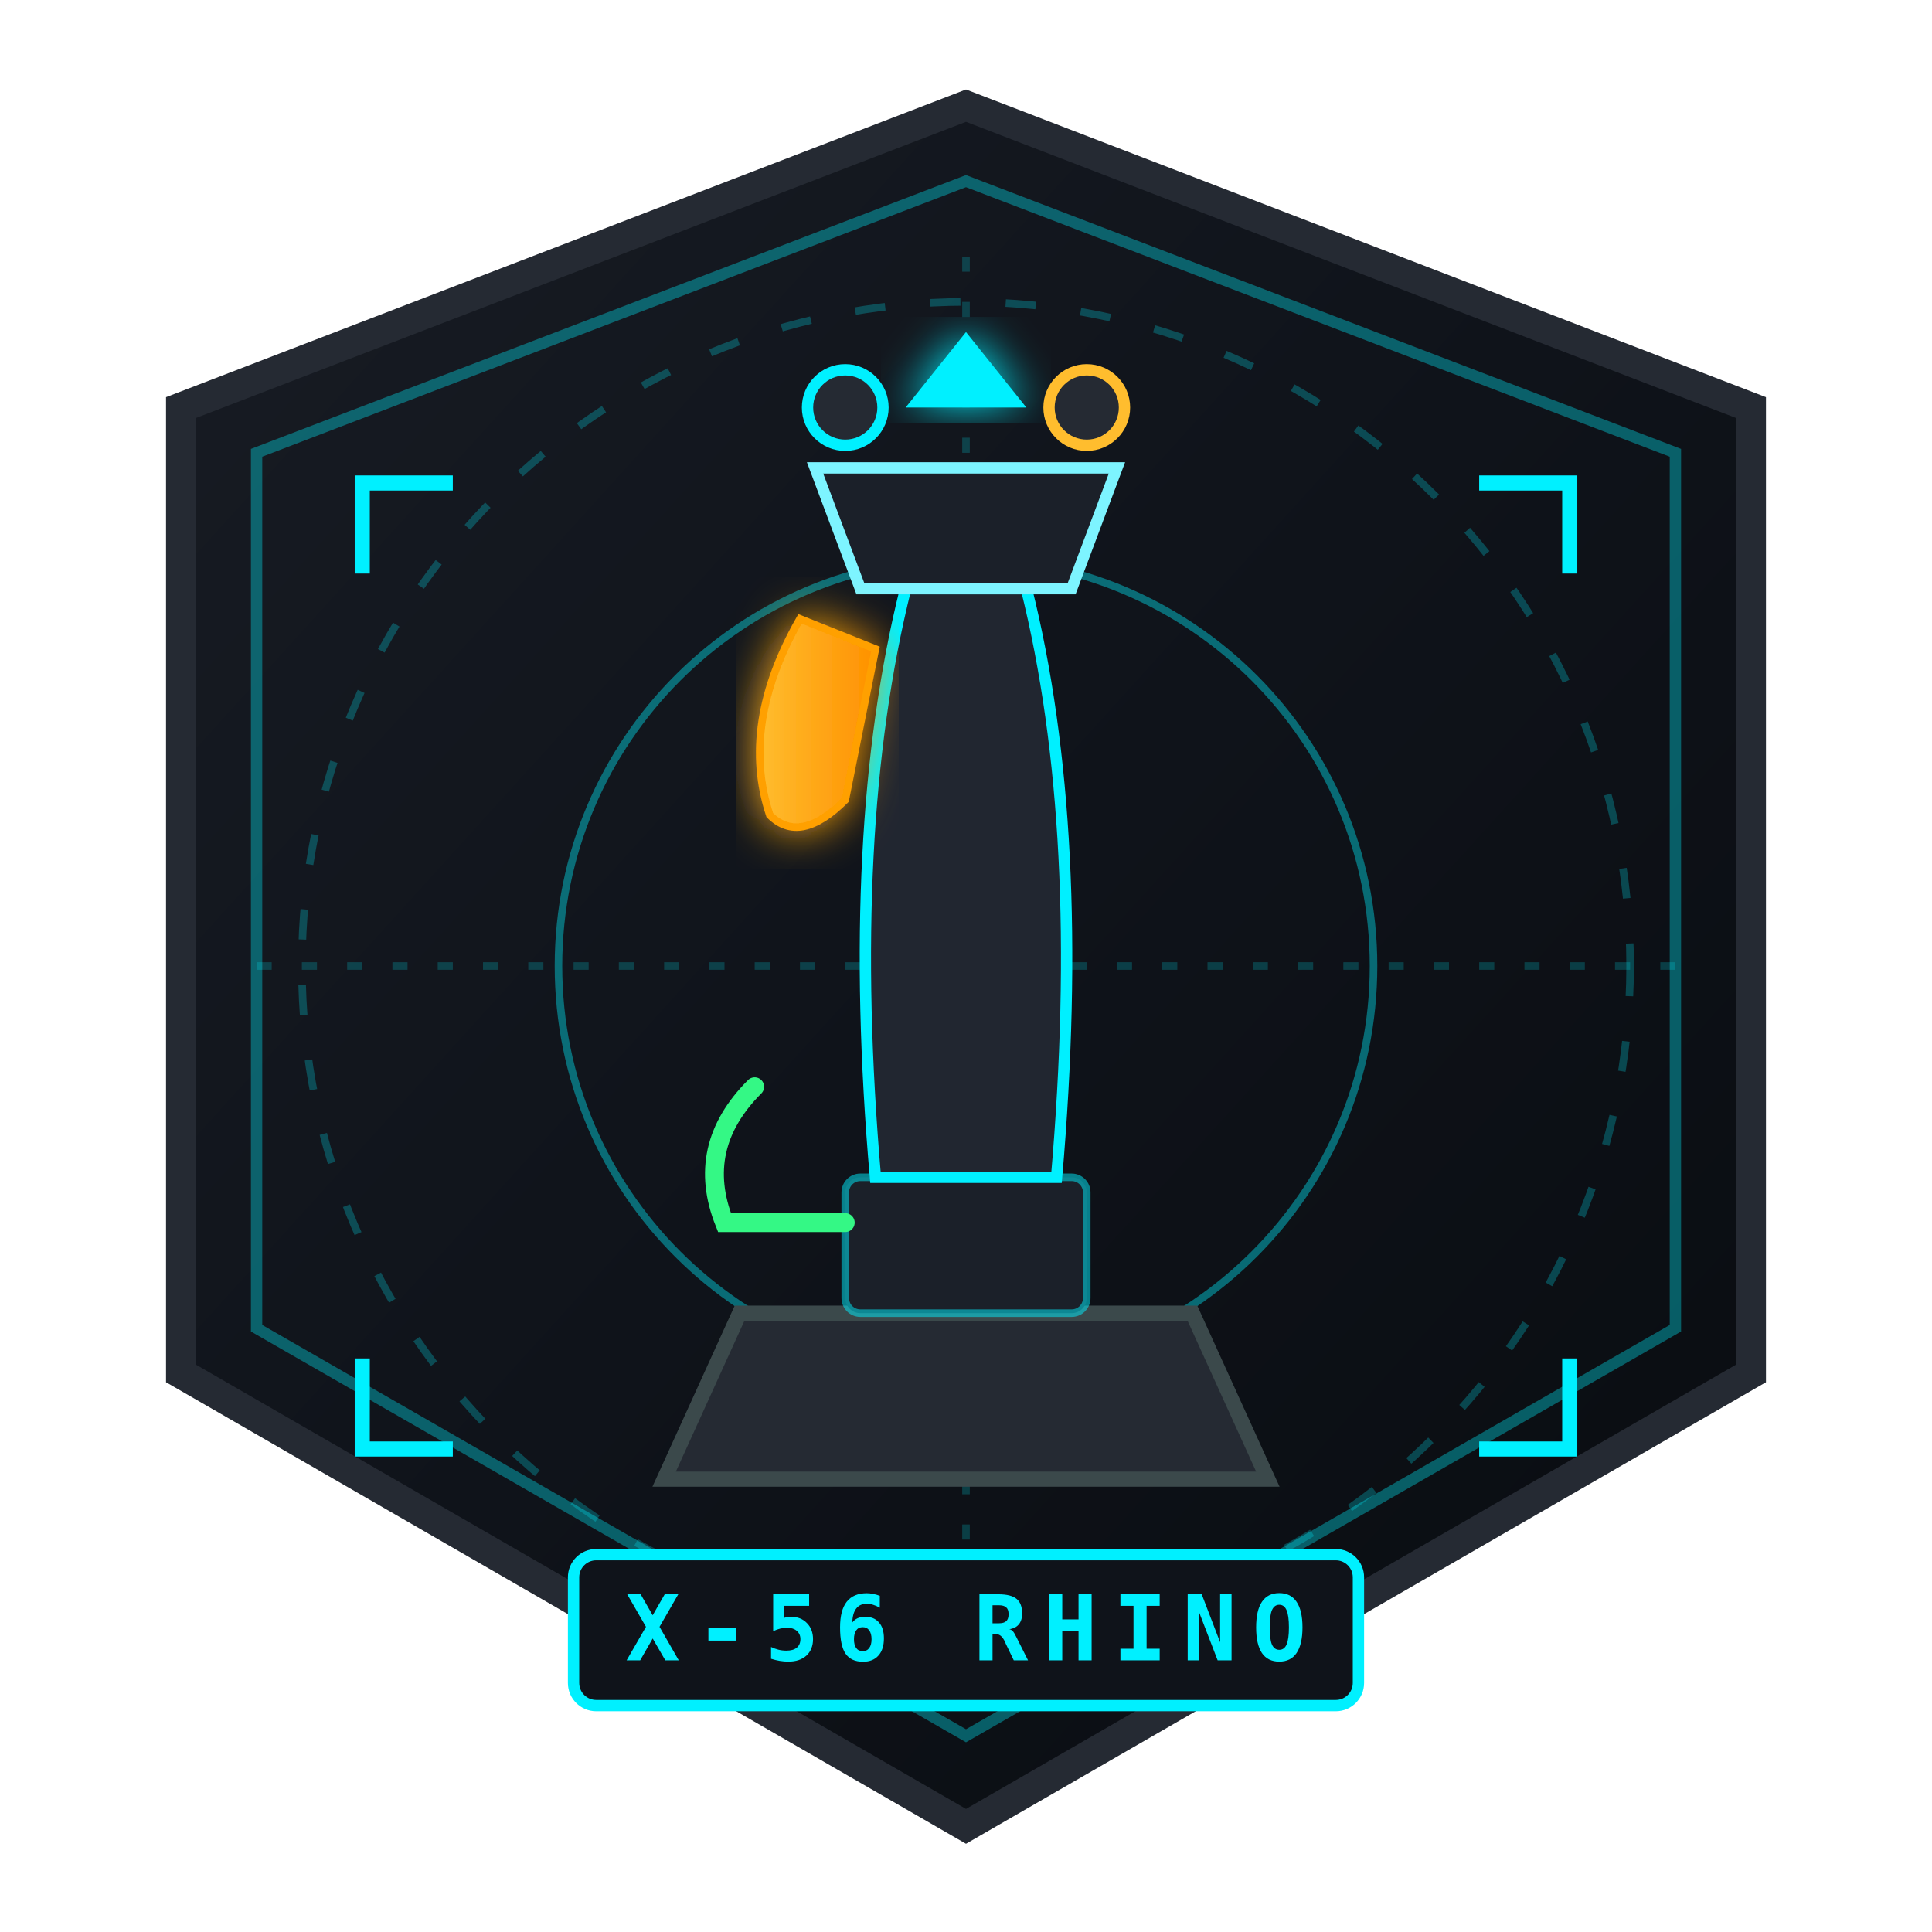
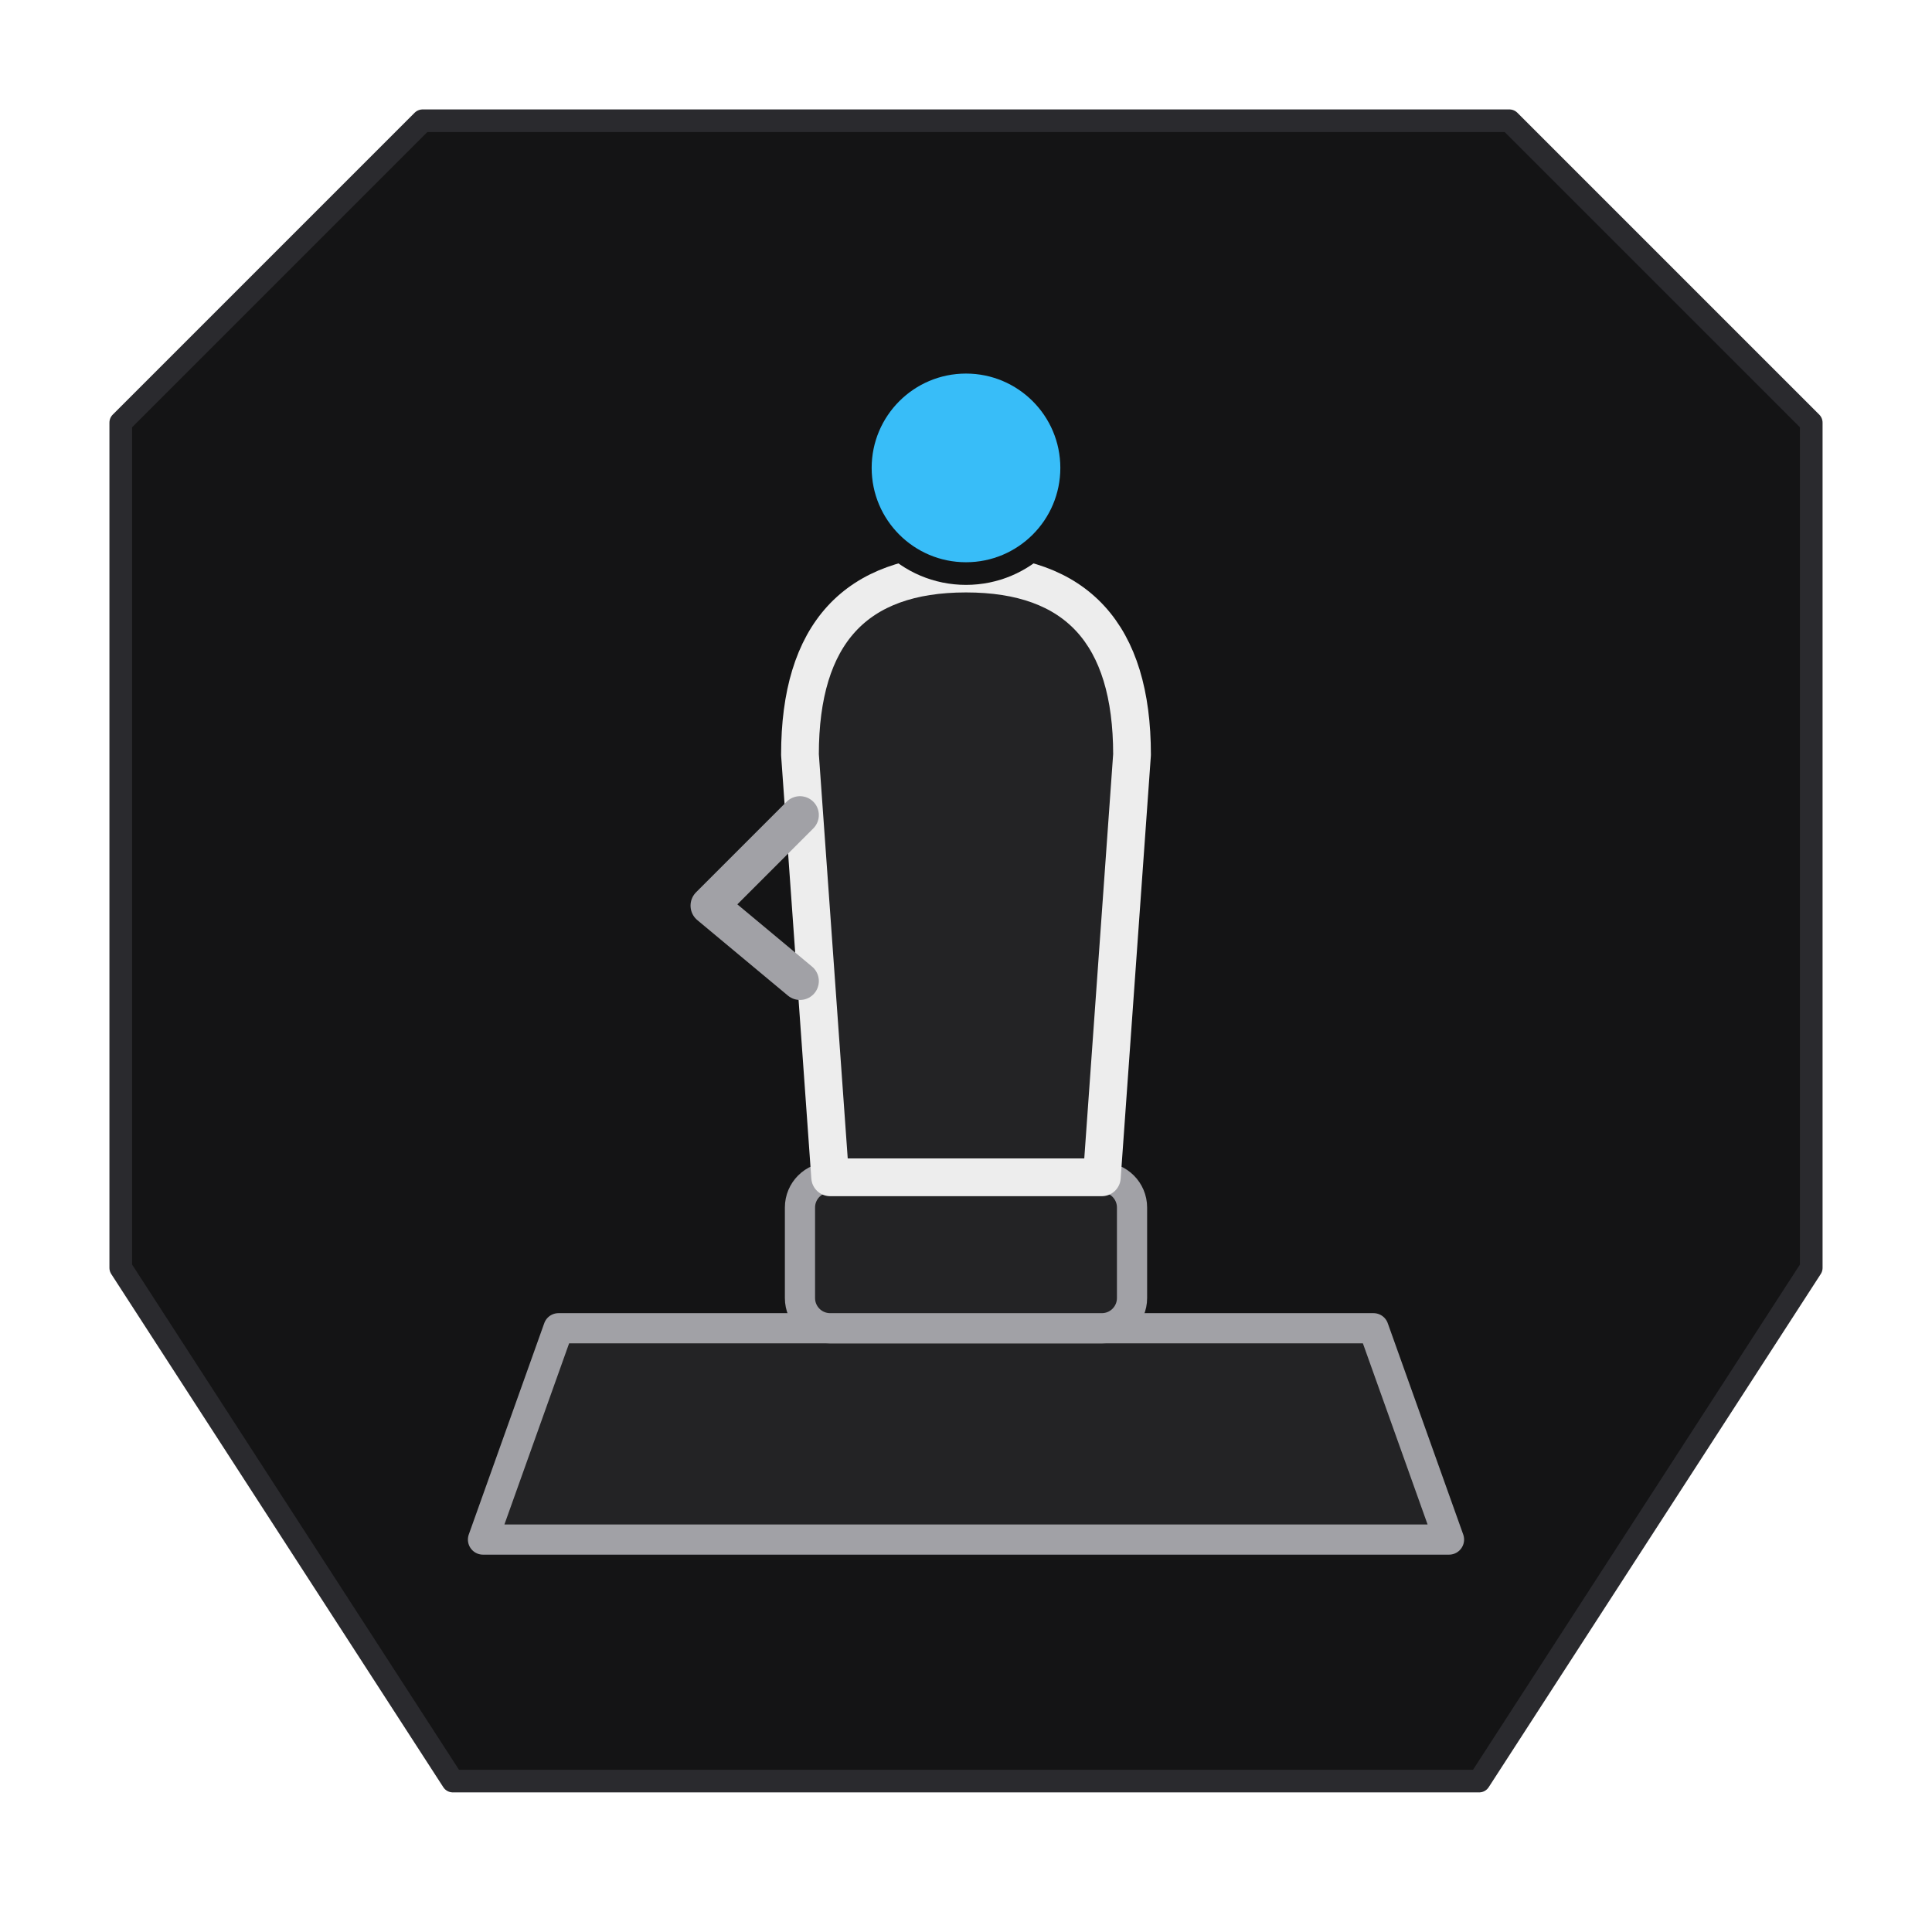
<svg xmlns="http://www.w3.org/2000/svg" viewBox="0 0 256 256" width="256" height="256">
-   <defs>
-     <linearGradient id="bgGrad" x1="0%" y1="0%" x2="100%" y2="100%">
-       <stop offset="0%" stop-color="#181c24" />
-       <stop offset="50%" stop-color="#0f131a" />
-       <stop offset="100%" stop-color="#090c10" />
-     </linearGradient>
-     <linearGradient id="cyanAccent" x1="0%" y1="0%" x2="100%" y2="100%">
-       <stop offset="0%" stop-color="#7df4ff" />
-       <stop offset="100%" stop-color="#00f0ff" />
-     </linearGradient>
-     <linearGradient id="amberAccent" x1="0%" y1="0%" x2="100%" y2="0%">
-       <stop offset="0%" stop-color="#ffbd2e" />
-       <stop offset="100%" stop-color="#ff9100" />
-     </linearGradient>
-     <filter id="glow" x="-20%" y="-20%" width="140%" height="140%">
-       <feGaussianBlur stdDeviation="3" result="blur" />
-       <feMerge>
-         <feMergeNode in="blur" />
-         <feMergeNode in="SourceGraphic" />
-       </feMerge>
-     </filter>
-   </defs>
-   <polygon points="128,14 232,54 232,182 128,242 24,182 24,54" fill="url(#bgGrad)" stroke="#252a33" stroke-width="4" />
-   <polygon points="128,24 222,60 222,176 128,230 34,176 34,60" fill="none" stroke="#00f0ff" stroke-width="1.5" stroke-opacity="0.35" />
-   <circle cx="128" cy="128" r="88" fill="none" stroke="#00f0ff" stroke-width="1" stroke-dasharray="4,6" stroke-opacity="0.25" />
-   <circle cx="128" cy="128" r="54" fill="none" stroke="#00f0ff" stroke-width="1" stroke-opacity="0.4" />
-   <line x1="128" y1="34" x2="128" y2="222" stroke="#00f0ff" stroke-width="1" stroke-opacity="0.2" stroke-dasharray="2,4" />
-   <line x1="34" y1="128" x2="222" y2="128" stroke="#00f0ff" stroke-width="1" stroke-opacity="0.2" stroke-dasharray="2,4" />
-   <path d="M 88 196 L 168 196 L 158 174 L 98 174 Z" fill="#252a33" stroke="#3b494b" stroke-width="2" />
-   <rect x="112" y="156" width="32" height="18" rx="2" fill="#1b2029" stroke="#00f0ff" stroke-width="1" stroke-opacity="0.5" />
-   <path d="M 116 156 Q 112 110 120 78 L 136 78 Q 144 110 140 156 Z" fill="#212630" stroke="#00f0ff" stroke-width="1.5" />
-   <path d="M 114 78 L 142 78 L 148 62 L 108 62 Z" fill="#1b2029" stroke="#7df4ff" stroke-width="1.5" />
-   <path d="M 106 82 Q 98 96 102 108 Q 106 112 112 106 Q 114 96 116 86 Z" fill="url(#amberAccent)" stroke="#ffa000" stroke-width="1" filter="url(#glow)" />
-   <polygon points="120,54 128,44 136,54" fill="#00f0ff" filter="url(#glow)" />
-   <circle cx="112" cy="54" r="5" fill="#252a33" stroke="#00f0ff" stroke-width="1.5" />
-   <circle cx="144" cy="54" r="5" fill="#252a33" stroke="#ffbd2e" stroke-width="1.5" />
-   <path d="M 100 144 Q 92 152 96 162 L 112 162" fill="none" stroke="#34f885" stroke-width="2.5" stroke-linecap="round" />
-   <path d="M 48 76 L 48 64 L 60 64" fill="none" stroke="#00f0ff" stroke-width="2" />
-   <path d="M 208 76 L 208 64 L 196 64" fill="none" stroke="#00f0ff" stroke-width="2" />
-   <path d="M 48 180 L 48 192 L 60 192" fill="none" stroke="#00f0ff" stroke-width="2" />
-   <path d="M 208 180 L 208 192 L 196 192" fill="none" stroke="#00f0ff" stroke-width="2" />
-   <rect x="76" y="206" width="104" height="20" rx="3" fill="#0f131a" stroke="#00f0ff" stroke-width="1.5" />
-   <text x="128" y="220" font-family="monospace, sans-serif" font-weight="900" font-size="12" fill="#00f0ff" text-anchor="middle" letter-spacing="2">X-56 RHINO</text>
+   <path d="M56 16 H200 L240 56 V168 L196 236 H60 L16 168 V56 Z" fill="#141415" stroke="#2a2a2e" stroke-width="3" stroke-linejoin="round" />
+   <path d="M64 204 H192 L182 176 H74 Z" fill="#232325" stroke="#a1a1a6" stroke-width="4" stroke-linejoin="round" />
+   <rect x="106" y="156" width="44" height="20" rx="4" fill="#232325" stroke="#a1a1a6" stroke-width="4" />
+   <path d="M110 156 L106 100 Q106 76 128 76 Q150 76 150 100 L146 156 Z" fill="#232325" stroke="#ededed" stroke-width="5" stroke-linejoin="round" />
+   <path d="M106 108 L94 120 L106 130" fill="none" stroke="#a1a1a6" stroke-width="5" stroke-linecap="round" stroke-linejoin="round" />
+   <circle cx="128" cy="62" r="14" fill="#38bdf8" />
+   <circle cx="128" cy="62" r="14" fill="none" stroke="#141415" stroke-width="3" />
</svg>
